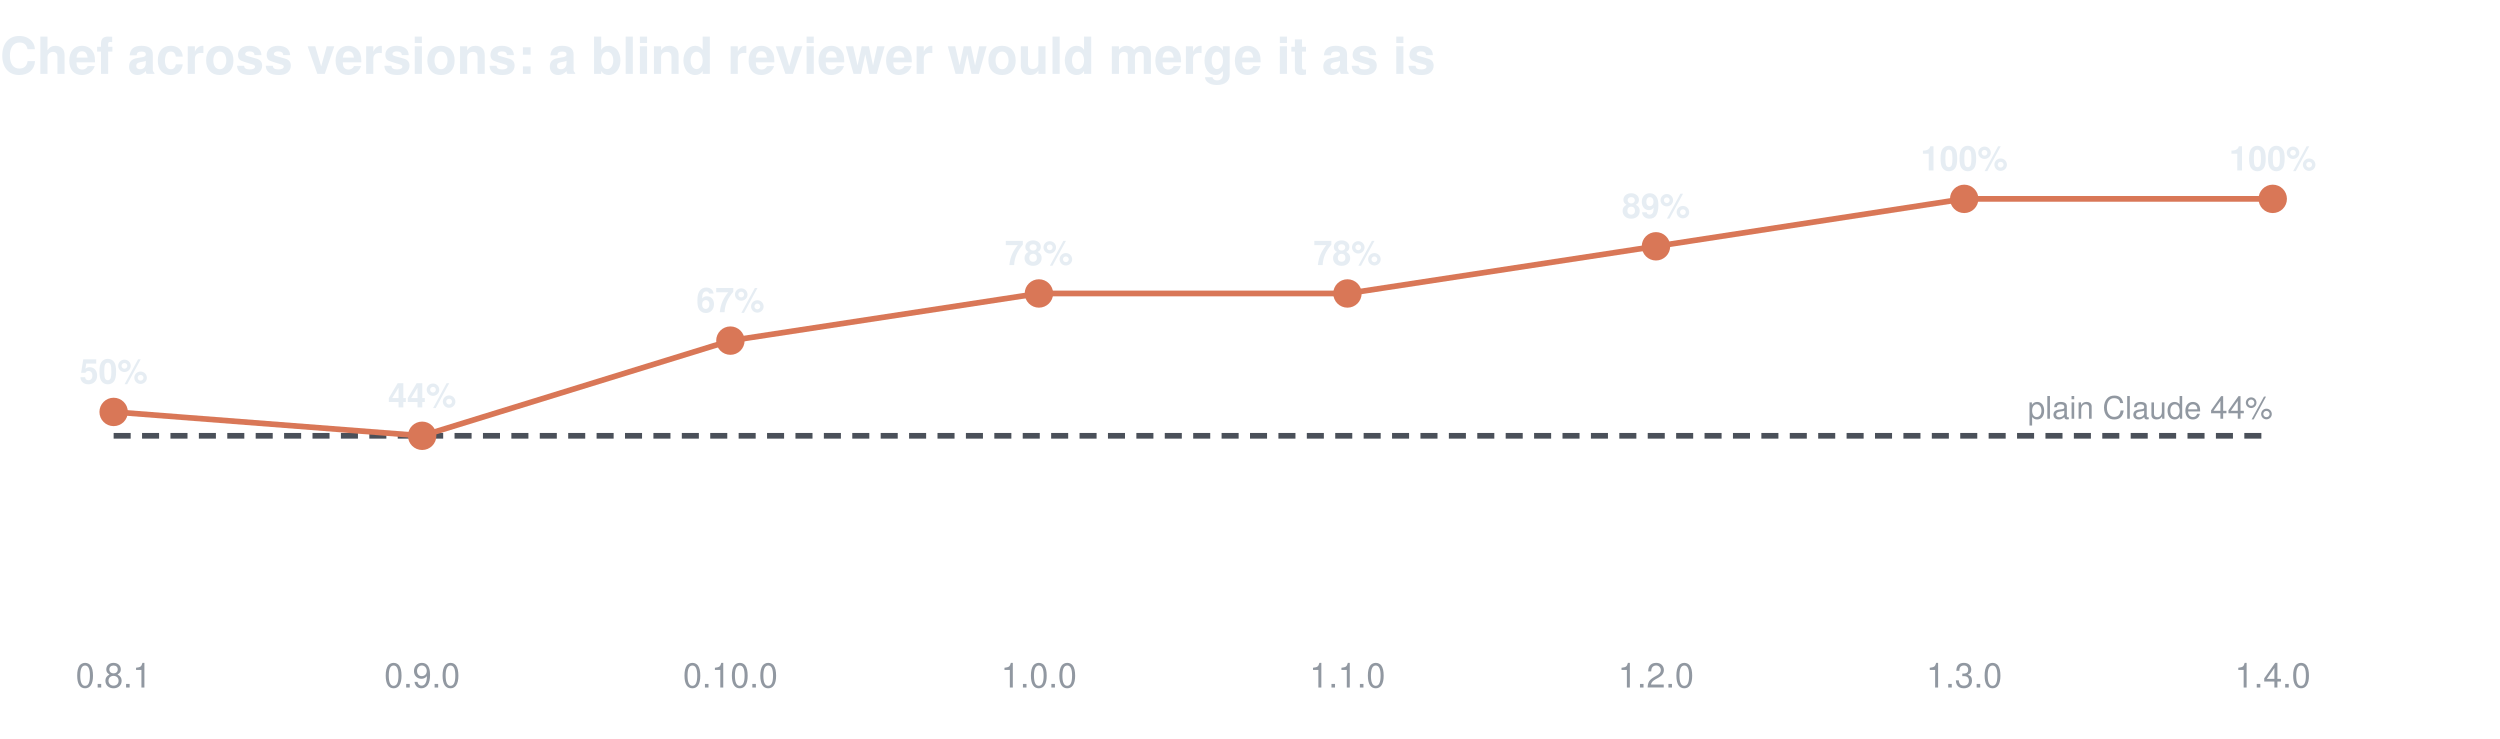
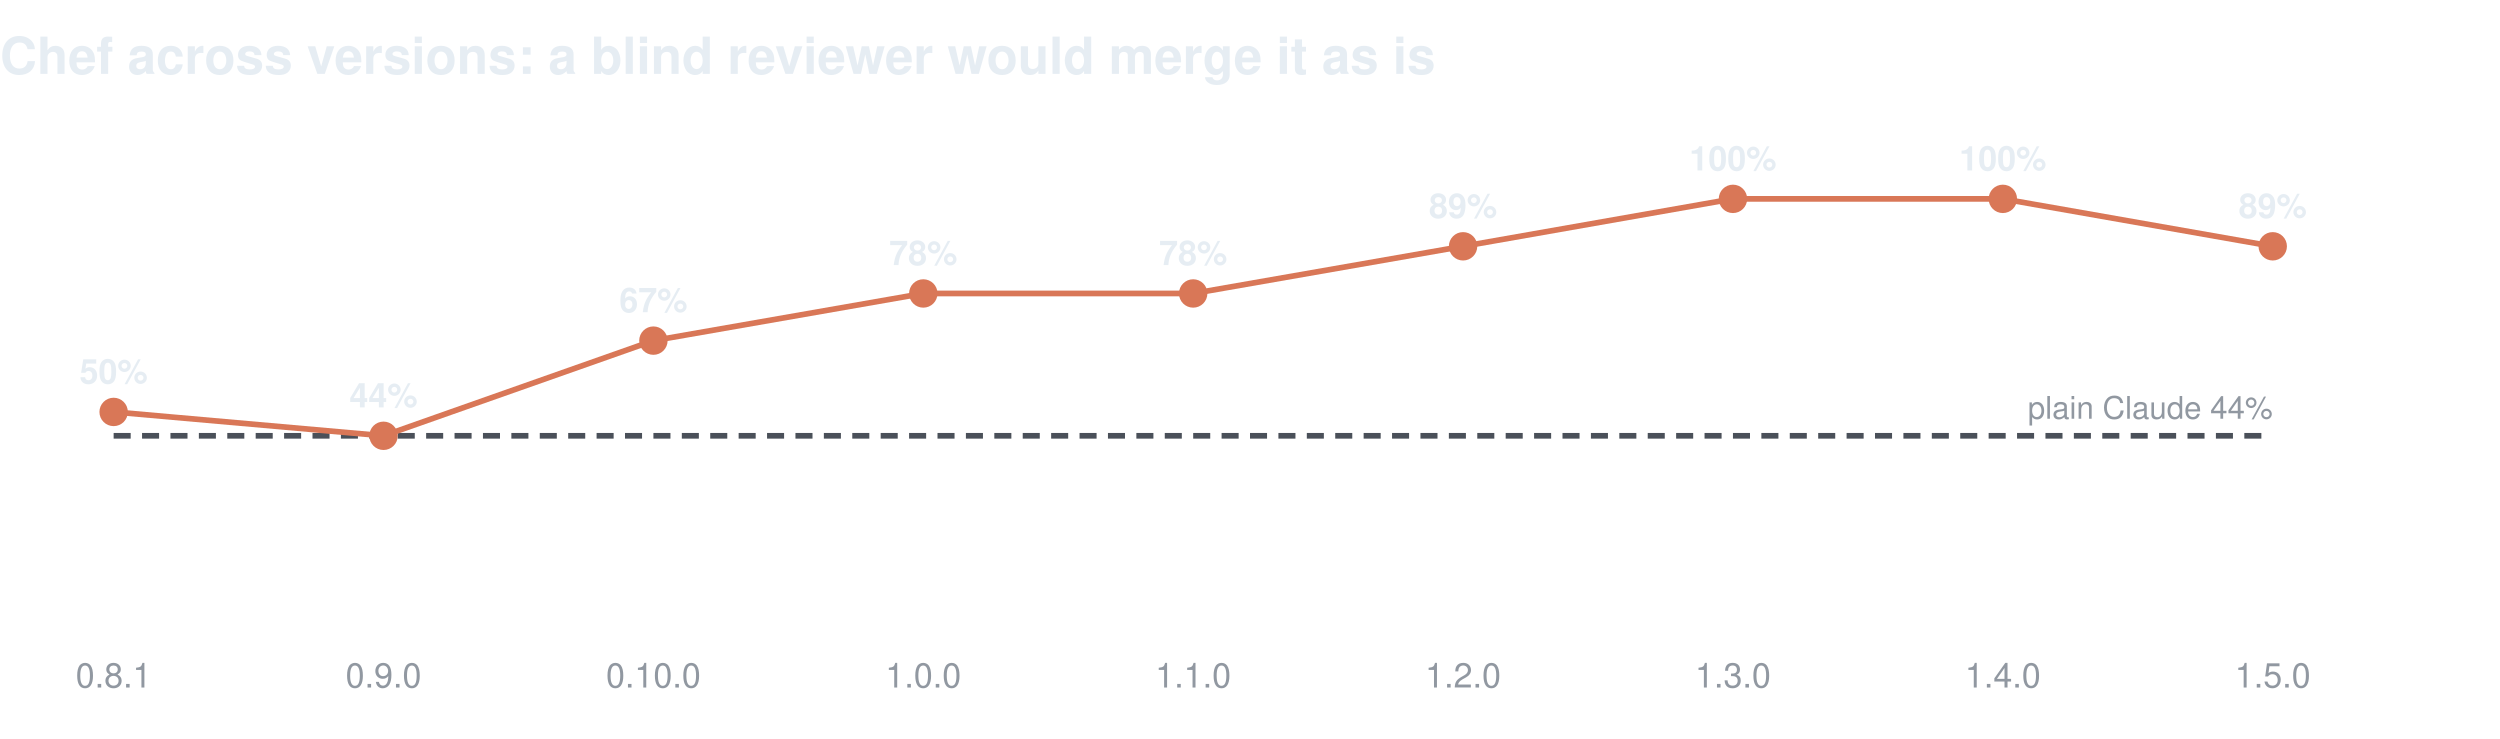
- <svg xmlns="http://www.w3.org/2000/svg" width="880" height="260" viewBox="0 0 880 260" role="img" aria-label="Chef across versions: a blind reviewer would merge it as is, on python, docker, prometheus: 0.8.1 50%, 0.9.0 44%, 0.10.0 67%, 1.0.0 78%, 1.1.0 78%, 1.2.0 89%, 1.3.0 100%, 1.4.0 100%. Plain Claude: 44%.">
+ <svg xmlns="http://www.w3.org/2000/svg" width="880" height="260" viewBox="0 0 880 260" role="img" aria-label="Chef across versions: a blind reviewer would merge it as is, on python, docker, prometheus: 0.8.1 50%, 0.9.0 44%, 0.10.0 67%, 1.0.0 78%, 1.1.0 78%, 1.2.0 89%, 1.3.0 100%, 1.4.0 100%, 1.5.0 89%. Plain Claude: 44%.">
  <text x="0.0" y="26.0" fill="#E6EDF3" font-family="-apple-system, BlinkMacSystemFont, 'Segoe UI', Helvetica, Arial, sans-serif" font-size="18" font-weight="600" text-anchor="start">Chef across versions: a blind reviewer would merge it as is</text>
  <text x="40.0" y="48.0" fill="#9198A1" font-family="-apple-system, BlinkMacSystemFont, 'Segoe UI', Helvetica, Arial, sans-serif" font-size="13" font-weight="600" text-anchor="start" />
  <line x1="40.0" y1="153.4" x2="800.0" y2="153.4" stroke="#4A5059" stroke-width="2" stroke-dasharray="6 4" />
  <text x="800.0" y="147.4" fill="#9198A1" font-family="-apple-system, BlinkMacSystemFont, 'Segoe UI', Helvetica, Arial, sans-serif" font-size="11" font-weight="400" text-anchor="end">plain Claude 44%</text>
-   <polyline points="40.0,145.0 148.6,153.4 257.1,119.9 365.7,103.3 474.3,103.3 582.9,86.7 691.4,70.0 800.0,70.0" fill="none" stroke="#D97757" stroke-width="2" />
+   <polyline points="40.0,145.0 135.0,153.4 230.0,119.9 325.0,103.3 420.0,103.3 515.0,86.7 610.0,70.0 705.0,70.0 800.0,86.7" fill="none" stroke="#D97757" stroke-width="2" />
  <circle cx="40.0" cy="145.0" r="5" fill="#D97757" />
  <text x="40.0" y="135.0" fill="#E6EDF3" font-family="-apple-system, BlinkMacSystemFont, 'Segoe UI', Helvetica, Arial, sans-serif" font-size="12" font-weight="600" text-anchor="middle">50%</text>
  <text x="40.0" y="242.0" fill="#9198A1" font-family="-apple-system, BlinkMacSystemFont, 'Segoe UI', Helvetica, Arial, sans-serif" font-size="12" font-weight="400" text-anchor="middle">0.8.1</text>
-   <circle cx="148.6" cy="153.4" r="5" fill="#D97757" />
-   <text x="148.6" y="143.4" fill="#E6EDF3" font-family="-apple-system, BlinkMacSystemFont, 'Segoe UI', Helvetica, Arial, sans-serif" font-size="12" font-weight="600" text-anchor="middle">44%</text>
-   <text x="148.6" y="242.0" fill="#9198A1" font-family="-apple-system, BlinkMacSystemFont, 'Segoe UI', Helvetica, Arial, sans-serif" font-size="12" font-weight="400" text-anchor="middle">0.9.0</text>
-   <circle cx="257.1" cy="119.9" r="5" fill="#D97757" />
-   <text x="257.1" y="109.9" fill="#E6EDF3" font-family="-apple-system, BlinkMacSystemFont, 'Segoe UI', Helvetica, Arial, sans-serif" font-size="12" font-weight="600" text-anchor="middle">67%</text>
-   <text x="257.1" y="242.0" fill="#9198A1" font-family="-apple-system, BlinkMacSystemFont, 'Segoe UI', Helvetica, Arial, sans-serif" font-size="12" font-weight="400" text-anchor="middle">0.10.0</text>
-   <circle cx="365.7" cy="103.3" r="5" fill="#D97757" />
-   <text x="365.7" y="93.3" fill="#E6EDF3" font-family="-apple-system, BlinkMacSystemFont, 'Segoe UI', Helvetica, Arial, sans-serif" font-size="12" font-weight="600" text-anchor="middle">78%</text>
-   <text x="365.7" y="242.0" fill="#9198A1" font-family="-apple-system, BlinkMacSystemFont, 'Segoe UI', Helvetica, Arial, sans-serif" font-size="12" font-weight="400" text-anchor="middle">1.0.0</text>
-   <circle cx="474.3" cy="103.3" r="5" fill="#D97757" />
-   <text x="474.3" y="93.3" fill="#E6EDF3" font-family="-apple-system, BlinkMacSystemFont, 'Segoe UI', Helvetica, Arial, sans-serif" font-size="12" font-weight="600" text-anchor="middle">78%</text>
-   <text x="474.3" y="242.0" fill="#9198A1" font-family="-apple-system, BlinkMacSystemFont, 'Segoe UI', Helvetica, Arial, sans-serif" font-size="12" font-weight="400" text-anchor="middle">1.1.0</text>
-   <circle cx="582.9" cy="86.7" r="5" fill="#D97757" />
-   <text x="582.9" y="76.7" fill="#E6EDF3" font-family="-apple-system, BlinkMacSystemFont, 'Segoe UI', Helvetica, Arial, sans-serif" font-size="12" font-weight="600" text-anchor="middle">89%</text>
-   <text x="582.9" y="242.0" fill="#9198A1" font-family="-apple-system, BlinkMacSystemFont, 'Segoe UI', Helvetica, Arial, sans-serif" font-size="12" font-weight="400" text-anchor="middle">1.2.0</text>
-   <circle cx="691.4" cy="70.0" r="5" fill="#D97757" />
-   <text x="691.4" y="60.0" fill="#E6EDF3" font-family="-apple-system, BlinkMacSystemFont, 'Segoe UI', Helvetica, Arial, sans-serif" font-size="12" font-weight="600" text-anchor="middle">100%</text>
-   <text x="691.4" y="242.0" fill="#9198A1" font-family="-apple-system, BlinkMacSystemFont, 'Segoe UI', Helvetica, Arial, sans-serif" font-size="12" font-weight="400" text-anchor="middle">1.3.0</text>
-   <circle cx="800.0" cy="70.0" r="5" fill="#D97757" />
-   <text x="800.0" y="60.0" fill="#E6EDF3" font-family="-apple-system, BlinkMacSystemFont, 'Segoe UI', Helvetica, Arial, sans-serif" font-size="12" font-weight="600" text-anchor="middle">100%</text>
-   <text x="800.0" y="242.0" fill="#9198A1" font-family="-apple-system, BlinkMacSystemFont, 'Segoe UI', Helvetica, Arial, sans-serif" font-size="12" font-weight="400" text-anchor="middle">1.4.0</text>
+   <circle cx="135.0" cy="153.4" r="5" fill="#D97757" />
+   <text x="135.0" y="143.4" fill="#E6EDF3" font-family="-apple-system, BlinkMacSystemFont, 'Segoe UI', Helvetica, Arial, sans-serif" font-size="12" font-weight="600" text-anchor="middle">44%</text>
+   <text x="135.0" y="242.0" fill="#9198A1" font-family="-apple-system, BlinkMacSystemFont, 'Segoe UI', Helvetica, Arial, sans-serif" font-size="12" font-weight="400" text-anchor="middle">0.9.0</text>
+   <circle cx="230.0" cy="119.9" r="5" fill="#D97757" />
+   <text x="230.0" y="109.9" fill="#E6EDF3" font-family="-apple-system, BlinkMacSystemFont, 'Segoe UI', Helvetica, Arial, sans-serif" font-size="12" font-weight="600" text-anchor="middle">67%</text>
+   <text x="230.0" y="242.0" fill="#9198A1" font-family="-apple-system, BlinkMacSystemFont, 'Segoe UI', Helvetica, Arial, sans-serif" font-size="12" font-weight="400" text-anchor="middle">0.10.0</text>
+   <circle cx="325.0" cy="103.3" r="5" fill="#D97757" />
+   <text x="325.0" y="93.3" fill="#E6EDF3" font-family="-apple-system, BlinkMacSystemFont, 'Segoe UI', Helvetica, Arial, sans-serif" font-size="12" font-weight="600" text-anchor="middle">78%</text>
+   <text x="325.0" y="242.0" fill="#9198A1" font-family="-apple-system, BlinkMacSystemFont, 'Segoe UI', Helvetica, Arial, sans-serif" font-size="12" font-weight="400" text-anchor="middle">1.0.0</text>
+   <circle cx="420.0" cy="103.3" r="5" fill="#D97757" />
+   <text x="420.0" y="93.3" fill="#E6EDF3" font-family="-apple-system, BlinkMacSystemFont, 'Segoe UI', Helvetica, Arial, sans-serif" font-size="12" font-weight="600" text-anchor="middle">78%</text>
+   <text x="420.0" y="242.0" fill="#9198A1" font-family="-apple-system, BlinkMacSystemFont, 'Segoe UI', Helvetica, Arial, sans-serif" font-size="12" font-weight="400" text-anchor="middle">1.1.0</text>
+   <circle cx="515.0" cy="86.7" r="5" fill="#D97757" />
+   <text x="515.0" y="76.7" fill="#E6EDF3" font-family="-apple-system, BlinkMacSystemFont, 'Segoe UI', Helvetica, Arial, sans-serif" font-size="12" font-weight="600" text-anchor="middle">89%</text>
+   <text x="515.0" y="242.0" fill="#9198A1" font-family="-apple-system, BlinkMacSystemFont, 'Segoe UI', Helvetica, Arial, sans-serif" font-size="12" font-weight="400" text-anchor="middle">1.2.0</text>
+   <circle cx="610.0" cy="70.0" r="5" fill="#D97757" />
+   <text x="610.0" y="60.0" fill="#E6EDF3" font-family="-apple-system, BlinkMacSystemFont, 'Segoe UI', Helvetica, Arial, sans-serif" font-size="12" font-weight="600" text-anchor="middle">100%</text>
+   <text x="610.0" y="242.0" fill="#9198A1" font-family="-apple-system, BlinkMacSystemFont, 'Segoe UI', Helvetica, Arial, sans-serif" font-size="12" font-weight="400" text-anchor="middle">1.3.0</text>
+   <circle cx="705.0" cy="70.0" r="5" fill="#D97757" />
+   <text x="705.0" y="60.0" fill="#E6EDF3" font-family="-apple-system, BlinkMacSystemFont, 'Segoe UI', Helvetica, Arial, sans-serif" font-size="12" font-weight="600" text-anchor="middle">100%</text>
+   <text x="705.0" y="242.0" fill="#9198A1" font-family="-apple-system, BlinkMacSystemFont, 'Segoe UI', Helvetica, Arial, sans-serif" font-size="12" font-weight="400" text-anchor="middle">1.4.0</text>
+   <circle cx="800.0" cy="86.7" r="5" fill="#D97757" />
+   <text x="800.0" y="76.7" fill="#E6EDF3" font-family="-apple-system, BlinkMacSystemFont, 'Segoe UI', Helvetica, Arial, sans-serif" font-size="12" font-weight="600" text-anchor="middle">89%</text>
+   <text x="800.0" y="242.0" fill="#9198A1" font-family="-apple-system, BlinkMacSystemFont, 'Segoe UI', Helvetica, Arial, sans-serif" font-size="12" font-weight="400" text-anchor="middle">1.5.0</text>
</svg>
